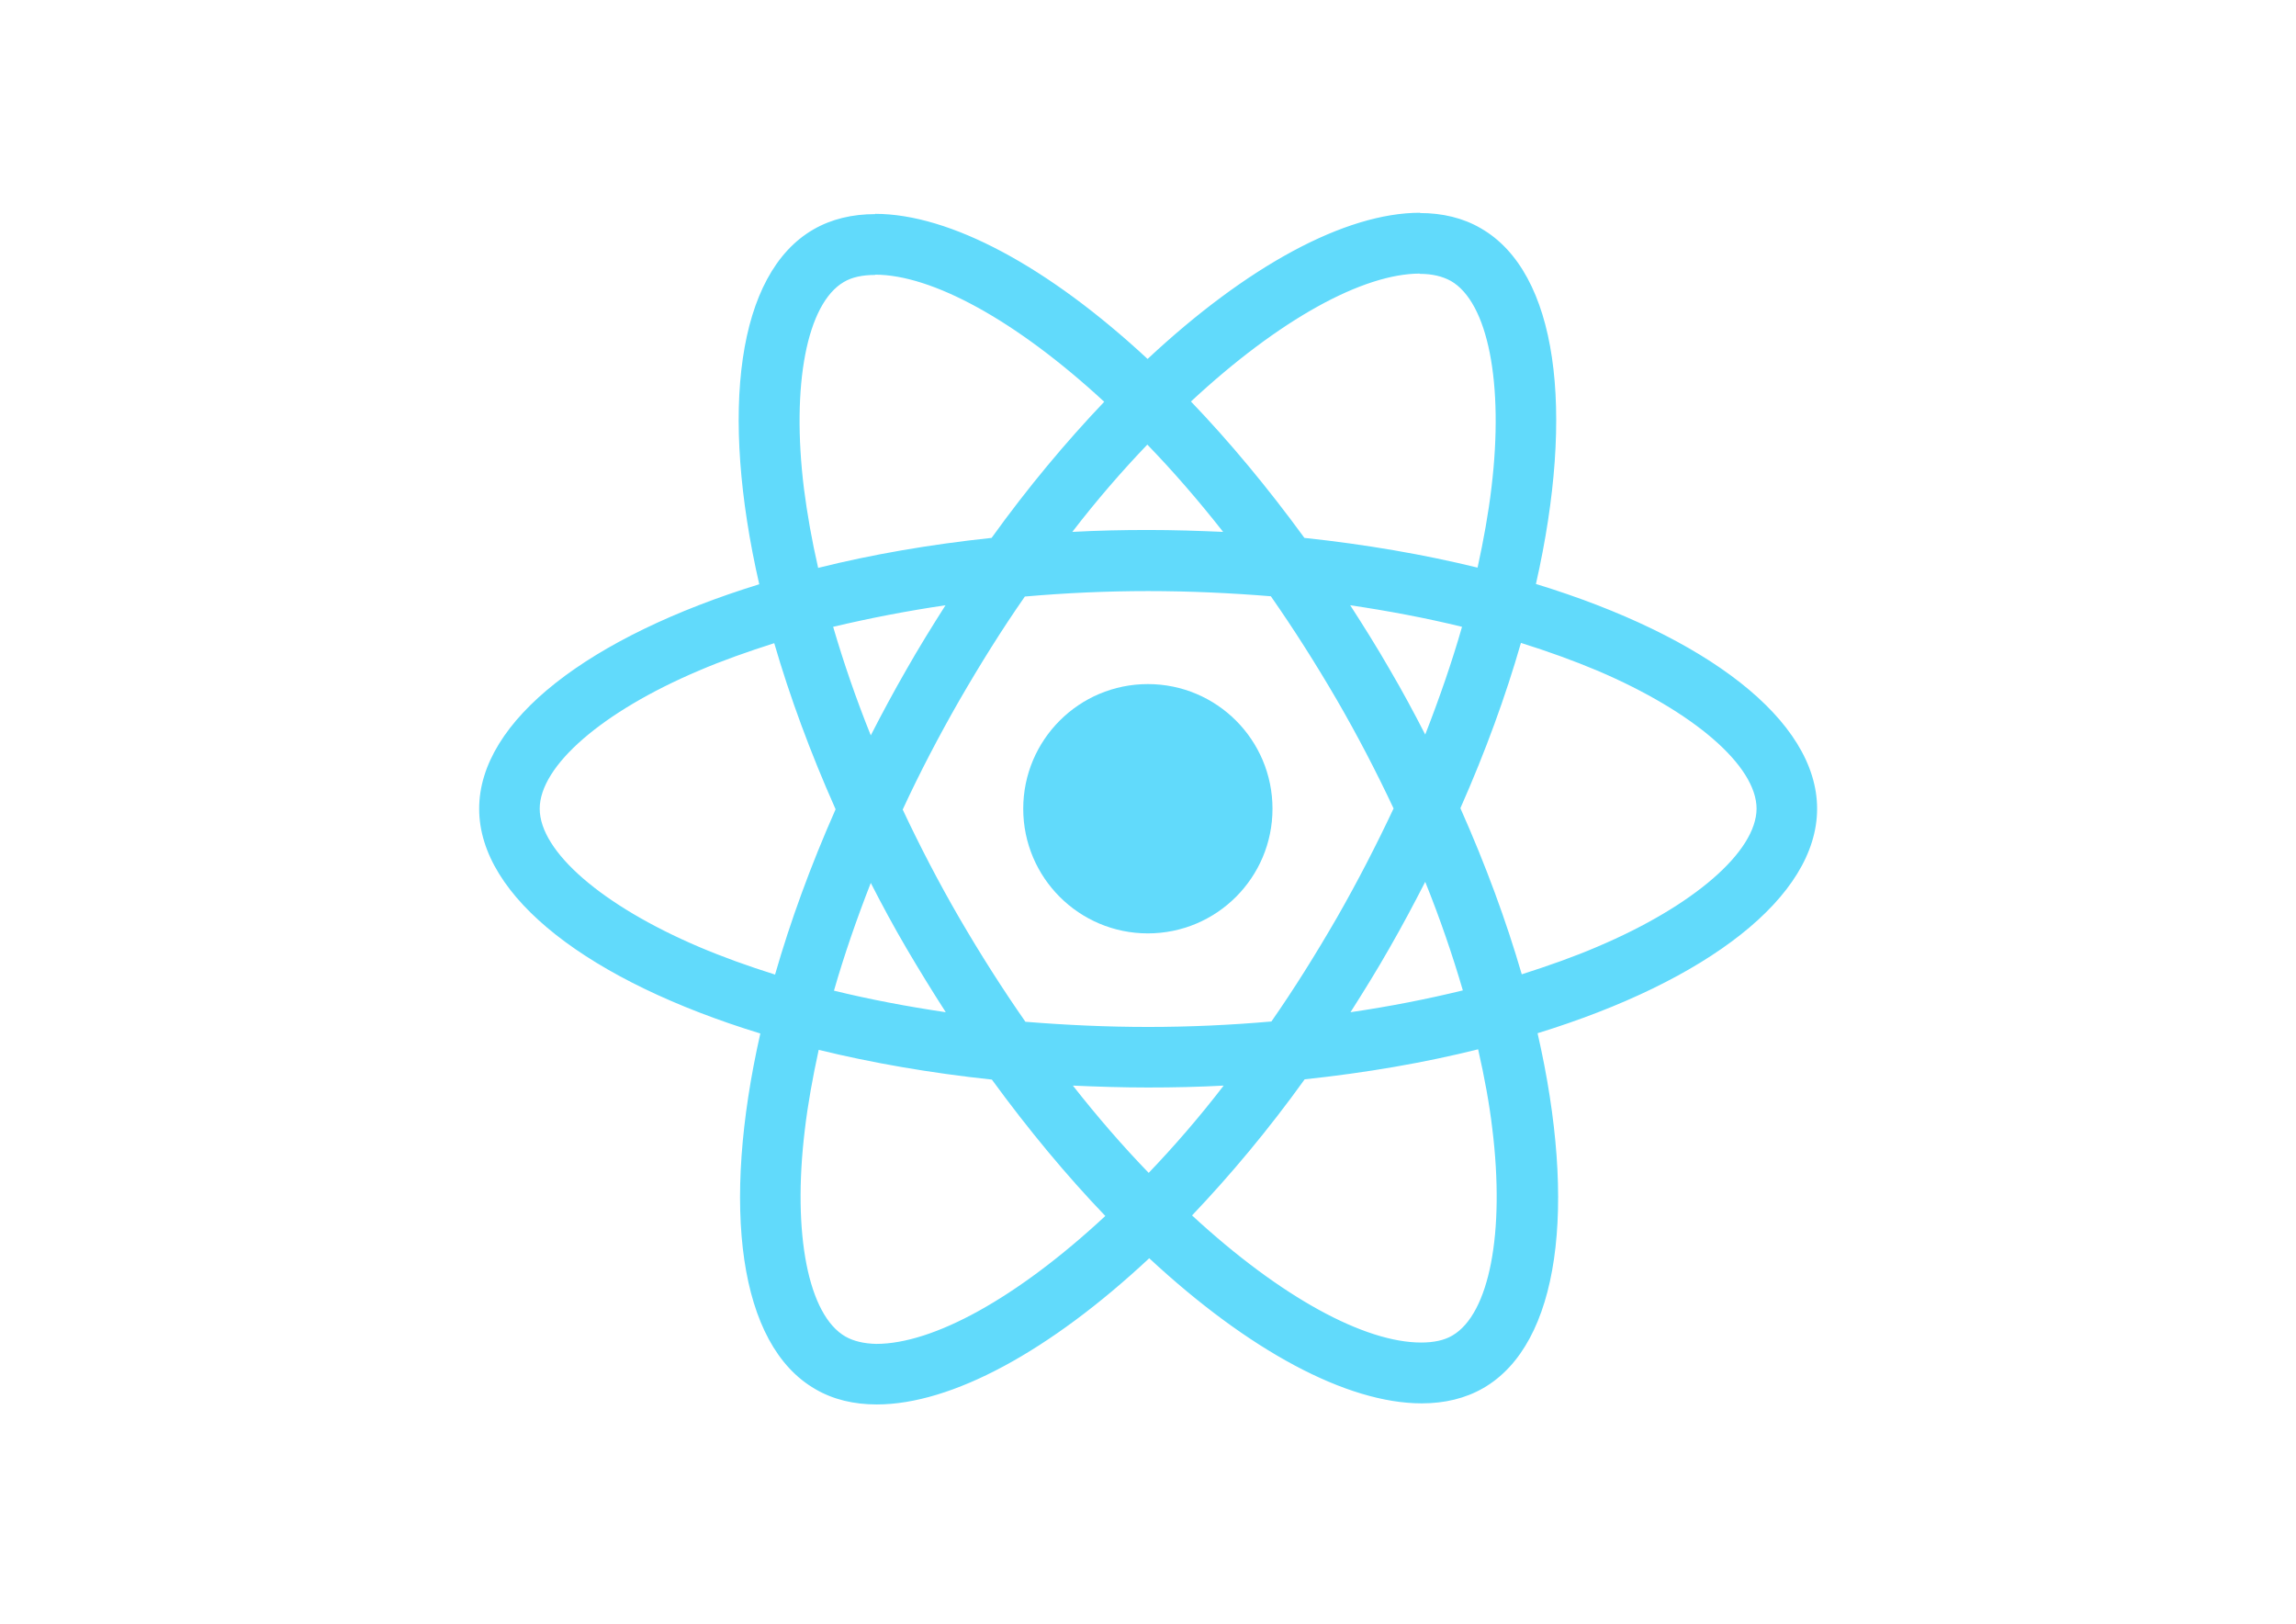
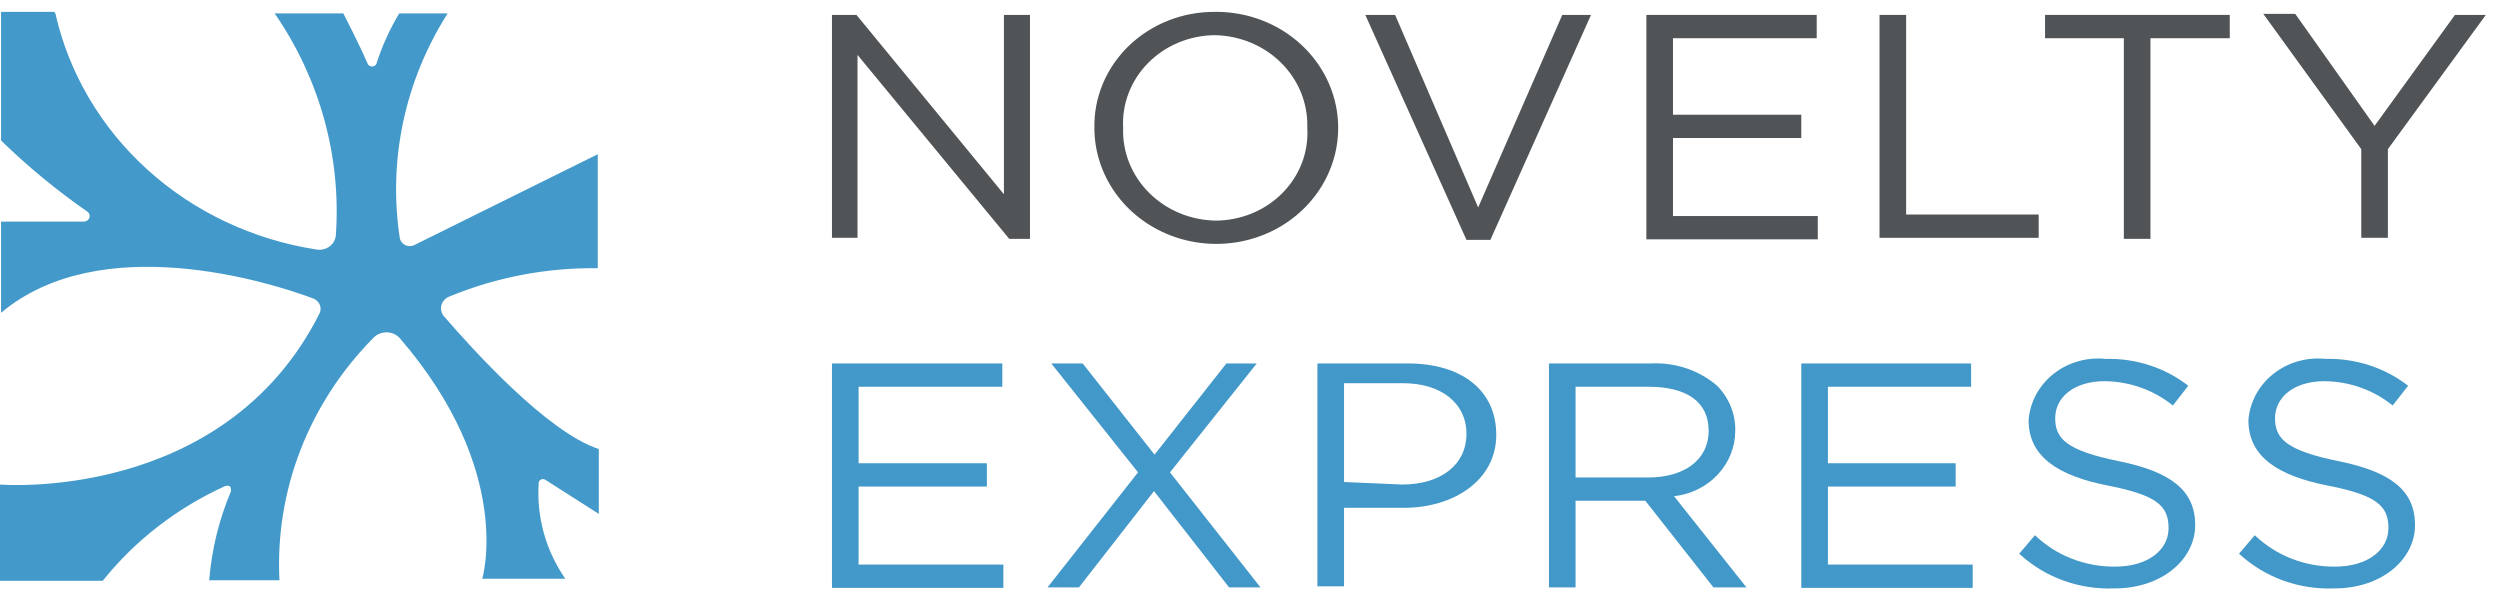
- <svg xmlns="http://www.w3.org/2000/svg" viewBox="0 0 841.9 595.3">
-   <g fill="#61DAFB">
-     <path d="M666.3 296.5c0-32.5-40.7-63.3-103.1-82.4 14.4-63.6 8-114.2-20.2-130.4-6.5-3.8-14.1-5.6-22.4-5.6v22.3c4.6 0 8.3.9 11.4 2.6 13.6 7.8 19.5 37.5 14.9 75.7-1.1 9.4-2.9 19.3-5.1 29.4-19.6-4.8-41-8.5-63.5-10.9-13.5-18.5-27.5-35.3-41.6-50 32.6-30.3 63.2-46.9 84-46.9V78c-27.5 0-63.5 19.6-99.9 53.6-36.4-33.8-72.4-53.2-99.9-53.2v22.3c20.7 0 51.4 16.5 84 46.6-14 14.7-28 31.4-41.3 49.9-22.6 2.4-44 6.1-63.6 11-2.3-10-4-19.7-5.2-29-4.7-38.2 1.1-67.9 14.6-75.8 3-1.8 6.9-2.6 11.5-2.6V78.5c-8.4 0-16 1.8-22.6 5.6-28.1 16.2-34.4 66.7-19.9 130.1-62.2 19.2-102.7 49.9-102.7 82.3 0 32.5 40.7 63.3 103.1 82.4-14.4 63.6-8 114.2 20.2 130.4 6.5 3.8 14.1 5.6 22.5 5.6 27.5 0 63.5-19.6 99.9-53.6 36.4 33.8 72.4 53.2 99.9 53.2 8.4 0 16-1.8 22.6-5.6 28.1-16.2 34.4-66.7 19.9-130.1 62-19.1 102.5-49.9 102.5-82.3zm-130.2-66.7c-3.7 12.9-8.3 26.2-13.5 39.5-4.1-8-8.4-16-13.1-24-4.6-8-9.5-15.8-14.4-23.4 14.2 2.1 27.9 4.7 41 7.9zm-45.8 106.5c-7.8 13.5-15.8 26.3-24.1 38.2-14.9 1.3-30 2-45.2 2-15.1 0-30.2-.7-45-1.9-8.3-11.9-16.4-24.6-24.2-38-7.6-13.1-14.5-26.4-20.8-39.8 6.2-13.4 13.2-26.8 20.7-39.9 7.8-13.5 15.8-26.3 24.1-38.2 14.9-1.3 30-2 45.2-2 15.1 0 30.2.7 45 1.9 8.3 11.9 16.4 24.6 24.2 38 7.6 13.1 14.5 26.4 20.8 39.8-6.3 13.4-13.2 26.8-20.7 39.9zm32.3-13c5.4 13.4 10 26.8 13.8 39.8-13.1 3.2-26.9 5.9-41.2 8 4.9-7.7 9.8-15.6 14.4-23.7 4.6-8 8.9-16.1 13-24.1zM421.2 430c-9.3-9.6-18.6-20.3-27.8-32 9 .4 18.2.7 27.5.7 9.4 0 18.7-.2 27.8-.7-9 11.7-18.3 22.4-27.5 32zm-74.4-58.9c-14.2-2.1-27.9-4.7-41-7.9 3.7-12.9 8.3-26.2 13.5-39.5 4.1 8 8.4 16 13.1 24 4.7 8 9.5 15.8 14.4 23.4zM420.7 163c9.3 9.6 18.6 20.3 27.8 32-9-.4-18.2-.7-27.5-.7-9.4 0-18.7.2-27.8.7 9-11.7 18.3-22.4 27.5-32zm-74 58.9c-4.9 7.7-9.8 15.6-14.4 23.7-4.6 8-8.9 16-13 24-5.4-13.4-10-26.8-13.8-39.8 13.1-3.1 26.9-5.8 41.2-7.9zm-90.5 125.2c-35.4-15.1-58.3-34.9-58.3-50.6 0-15.7 22.9-35.6 58.3-50.6 8.6-3.7 18-7 27.7-10.1 5.7 19.6 13.2 40 22.5 60.9-9.2 20.8-16.6 41.1-22.2 60.6-9.9-3.1-19.3-6.5-28-10.2zM310 490c-13.6-7.8-19.5-37.5-14.9-75.7 1.1-9.4 2.9-19.3 5.1-29.4 19.6 4.8 41 8.5 63.5 10.9 13.5 18.5 27.5 35.3 41.6 50-32.6 30.3-63.2 46.9-84 46.9-4.5-.1-8.3-1-11.3-2.7zm237.2-76.2c4.7 38.2-1.1 67.9-14.6 75.8-3 1.8-6.9 2.6-11.5 2.6-20.7 0-51.4-16.5-84-46.6 14-14.7 28-31.4 41.3-49.9 22.6-2.4 44-6.1 63.6-11 2.3 10.1 4.1 19.8 5.2 29.1zm38.5-66.7c-8.6 3.7-18 7-27.7 10.1-5.7-19.6-13.2-40-22.5-60.9 9.2-20.8 16.6-41.1 22.2-60.6 9.9 3.1 19.3 6.5 28.1 10.2 35.4 15.1 58.3 34.9 58.3 50.6-.1 15.7-23 35.6-58.4 50.6zM320.8 78.4z" />
-     <circle cx="420.9" cy="296.5" r="45.7" />
-     <path d="M520.5 78.1z" />
-   </g>
+ <svg xmlns="http://www.w3.org/2000/svg" width="170" height="41" viewBox="0 0 170 41" fill="none">
+   <path d="M56.574 1.014H58.239L68.266 13.209V1.014H70.039V16.241H68.627L58.311 3.736V16.172H56.574V1.014Z" fill="#505457" />
+   <path d="M88.897 8.559C88.916 6.947 88.264 5.394 87.084 4.239C85.904 3.083 84.291 2.419 82.598 2.392C81.749 2.4 80.911 2.572 80.133 2.896C79.355 3.221 78.654 3.692 78.073 4.281C77.491 4.87 77.041 5.564 76.749 6.323C76.457 7.082 76.329 7.889 76.373 8.696C76.344 9.506 76.484 10.312 76.786 11.069C77.089 11.826 77.546 12.518 78.132 13.105C78.719 13.692 79.422 14.162 80.201 14.488C80.981 14.813 81.82 14.987 82.671 15.001C83.521 14.997 84.362 14.829 85.143 14.506C85.923 14.183 86.626 13.712 87.208 13.123C87.791 12.533 88.241 11.836 88.531 11.075C88.822 10.314 88.946 9.505 88.897 8.696V8.559ZM74.418 8.696C74.398 7.661 74.597 6.633 75.002 5.672C75.407 4.711 76.011 3.837 76.777 3.101C77.543 2.366 78.456 1.784 79.462 1.39C80.468 0.996 81.547 0.798 82.635 0.807C84.277 0.794 85.887 1.245 87.259 2.103C88.632 2.962 89.706 4.189 90.344 5.629C90.983 7.07 91.157 8.658 90.846 10.193C90.534 11.727 89.75 13.14 88.594 14.25C87.438 15.36 85.961 16.118 84.351 16.428C82.741 16.738 81.071 16.586 79.552 15.991C78.033 15.396 76.734 14.385 75.82 13.086C74.906 11.787 74.418 10.259 74.418 8.696Z" fill="#505457" />
+   <path d="M92.841 1.014H94.868L100.515 14.105L106.234 1.014H108.189L101.348 16.31H99.719L92.841 1.014Z" fill="#505457" />
+   <path d="M111.953 1.014H123.536V2.599H113.763V7.801H122.487V9.385H113.763V14.691H123.609V16.275H111.953V1.014Z" fill="#505457" />
+   <path d="M127.807 1.014H129.617V14.587H138.63V16.172H127.807V1.014Z" fill="#505457" />
+   <path d="M144.421 2.599H139.064V1.014H151.624V2.599H146.231V16.241H144.421V2.599Z" fill="#505457" />
+   <path d="M160.567 10.143L153.906 0.945H156.078L161.471 8.559L166.937 1.014H169.037L162.376 10.143V16.172H160.567V10.143Z" fill="#505457" />
+   <path d="M56.574 24.714H68.157V26.299H58.384V31.501H67.107V33.086H58.384V38.391H68.229V39.975H56.574V24.714Z" fill="#4298C8" />
+   <path d="M77.386 32.121L71.486 24.714H73.622L78.509 30.915L83.395 24.714H85.459L79.558 32.121L85.712 39.941H83.576L78.472 33.396L73.369 39.941H71.233L77.386 32.121Z" fill="#4298C8" />
+   <path d="M95.339 32.948C97.982 32.948 99.719 31.604 99.719 29.503C99.719 27.401 97.982 26.058 95.412 26.058H91.394V32.776L95.339 32.948ZM89.584 24.714H95.737C99.357 24.714 101.746 26.506 101.746 29.572C101.746 32.638 98.887 34.532 95.448 34.532H91.394V39.872H89.584V24.714Z" fill="#4298C8" />
+   <path d="M112.098 32.467C114.487 32.467 116.188 31.296 116.188 29.297C116.188 27.299 114.668 26.3 112.098 26.3H107.139V32.467H112.098ZM105.365 24.716H112.243C113.065 24.671 113.888 24.782 114.665 25.042C115.441 25.302 116.156 25.707 116.767 26.231C117.58 27.063 118.022 28.162 117.998 29.297C117.997 30.395 117.572 31.454 116.805 32.273C116.038 33.092 114.981 33.615 113.835 33.741L118.758 39.942H116.514L111.881 34.051H107.139V39.942H105.329V24.716H105.365Z" fill="#4298C8" />
+   <path d="M122.488 24.715H134.035V26.299H124.298V31.501H132.985V33.086H124.298V38.391H134.143V39.976H122.488V24.715Z" fill="#4298C8" />
+   <path d="M137.292 37.668L138.378 36.394C139.092 37.081 139.944 37.624 140.883 37.991C141.822 38.358 142.829 38.541 143.844 38.53C146.016 38.53 147.463 37.427 147.463 35.911C147.463 34.396 146.667 33.672 143.337 33.018C140.007 32.363 137.944 31.089 137.944 28.574C137.988 27.968 138.161 27.377 138.452 26.836C138.743 26.295 139.145 25.816 139.636 25.426C140.126 25.037 140.693 24.746 141.304 24.571C141.916 24.395 142.558 24.339 143.192 24.405C145.232 24.354 147.223 25.002 148.803 26.231L147.753 27.575C146.461 26.523 144.82 25.937 143.12 25.921C141.02 25.921 139.753 27.024 139.753 28.436C139.753 29.849 140.55 30.641 144.097 31.364C147.644 32.088 149.273 33.362 149.273 35.705C149.273 38.047 146.993 40.011 143.808 40.011C142.617 40.062 141.427 39.881 140.313 39.478C139.199 39.075 138.183 38.459 137.328 37.668" fill="#4298C8" />
+   <path d="M152.24 37.668L153.326 36.394C154.04 37.081 154.892 37.624 155.831 37.991C156.77 38.358 157.777 38.541 158.792 38.53C160.964 38.53 162.412 37.427 162.412 35.911C162.412 34.396 161.615 33.672 158.285 33.018C154.955 32.363 152.892 31.089 152.892 28.574C152.937 27.968 153.11 27.377 153.4 26.836C153.691 26.295 154.094 25.816 154.584 25.426C155.074 25.037 155.642 24.746 156.253 24.571C156.864 24.395 157.506 24.339 158.14 24.405C160.18 24.354 162.171 25.002 163.751 26.231L162.701 27.575C161.409 26.523 159.769 25.937 158.068 25.921C155.969 25.921 154.702 27.024 154.702 28.436C154.702 29.849 155.498 30.641 159.045 31.364C162.593 32.088 164.222 33.362 164.222 35.705C164.222 38.047 161.941 40.011 158.756 40.011C157.565 40.062 156.376 39.881 155.261 39.478C154.147 39.075 153.131 38.459 152.276 37.668" fill="#4298C8" />
+   <path d="M3.764 0.91C4.683 4.973 6.866 8.678 10.03 11.542C13.194 14.405 17.191 16.295 21.5 16.964C21.659 16.994 21.822 16.991 21.979 16.955C22.136 16.919 22.284 16.852 22.411 16.757C22.538 16.662 22.642 16.542 22.716 16.405C22.79 16.269 22.832 16.118 22.84 15.965C23.206 10.65 21.745 5.365 18.677 0.91H23.346C23.346 0.91 24.432 3.012 25.011 4.355C25.039 4.406 25.08 4.448 25.131 4.478C25.182 4.508 25.241 4.523 25.301 4.523C25.361 4.523 25.419 4.508 25.47 4.478C25.521 4.448 25.563 4.406 25.59 4.355C25.971 3.155 26.493 1.999 27.147 0.91H30.441C27.533 5.486 26.382 10.879 27.183 16.172C27.197 16.27 27.235 16.365 27.294 16.448C27.352 16.53 27.43 16.599 27.521 16.649C27.611 16.699 27.713 16.728 27.818 16.735C27.922 16.742 28.027 16.726 28.124 16.688L40.648 10.487V18.238C37.176 18.193 33.734 18.851 30.549 20.168C30.414 20.22 30.295 20.303 30.201 20.409C30.107 20.515 30.041 20.64 30.009 20.776C29.977 20.911 29.98 21.052 30.017 21.186C30.054 21.32 30.125 21.443 30.223 21.546C32.106 23.716 37.173 29.366 40.72 30.537V34.946L37.101 32.638C37.056 32.604 37.002 32.583 36.945 32.578C36.888 32.573 36.831 32.584 36.781 32.61C36.731 32.635 36.69 32.675 36.663 32.723C36.636 32.771 36.624 32.825 36.63 32.879C36.482 35.167 37.117 37.44 38.44 39.356H32.793C32.793 39.356 35.001 32.053 27.183 22.992C27.071 22.869 26.932 22.769 26.776 22.701C26.62 22.633 26.45 22.598 26.278 22.598C26.106 22.598 25.936 22.633 25.78 22.701C25.624 22.769 25.485 22.869 25.373 22.992C23.205 25.19 21.523 27.78 20.428 30.609C19.334 33.438 18.849 36.448 19.003 39.459H14.225C14.392 37.378 14.892 35.333 15.709 33.396C15.709 33.189 15.709 32.948 15.311 33.052C12.037 34.538 9.183 36.747 6.986 39.494H0V32.948C0 32.948 15.202 34.223 21.717 21.339C21.766 21.247 21.794 21.146 21.799 21.043C21.805 20.94 21.789 20.837 21.752 20.741C21.715 20.644 21.657 20.555 21.583 20.48C21.508 20.406 21.419 20.346 21.319 20.305C18.315 19.169 6.841 15.586 0.072 21.27V15.069H5.719C5.797 15.066 5.872 15.04 5.935 14.996C5.998 14.952 6.046 14.891 6.073 14.822C6.1 14.752 6.105 14.676 6.087 14.604C6.069 14.531 6.029 14.466 5.972 14.415C3.868 12.954 1.894 11.329 0.072 9.557V0.807H3.692L3.764 0.91Z" fill="#439ACA" />
</svg>
